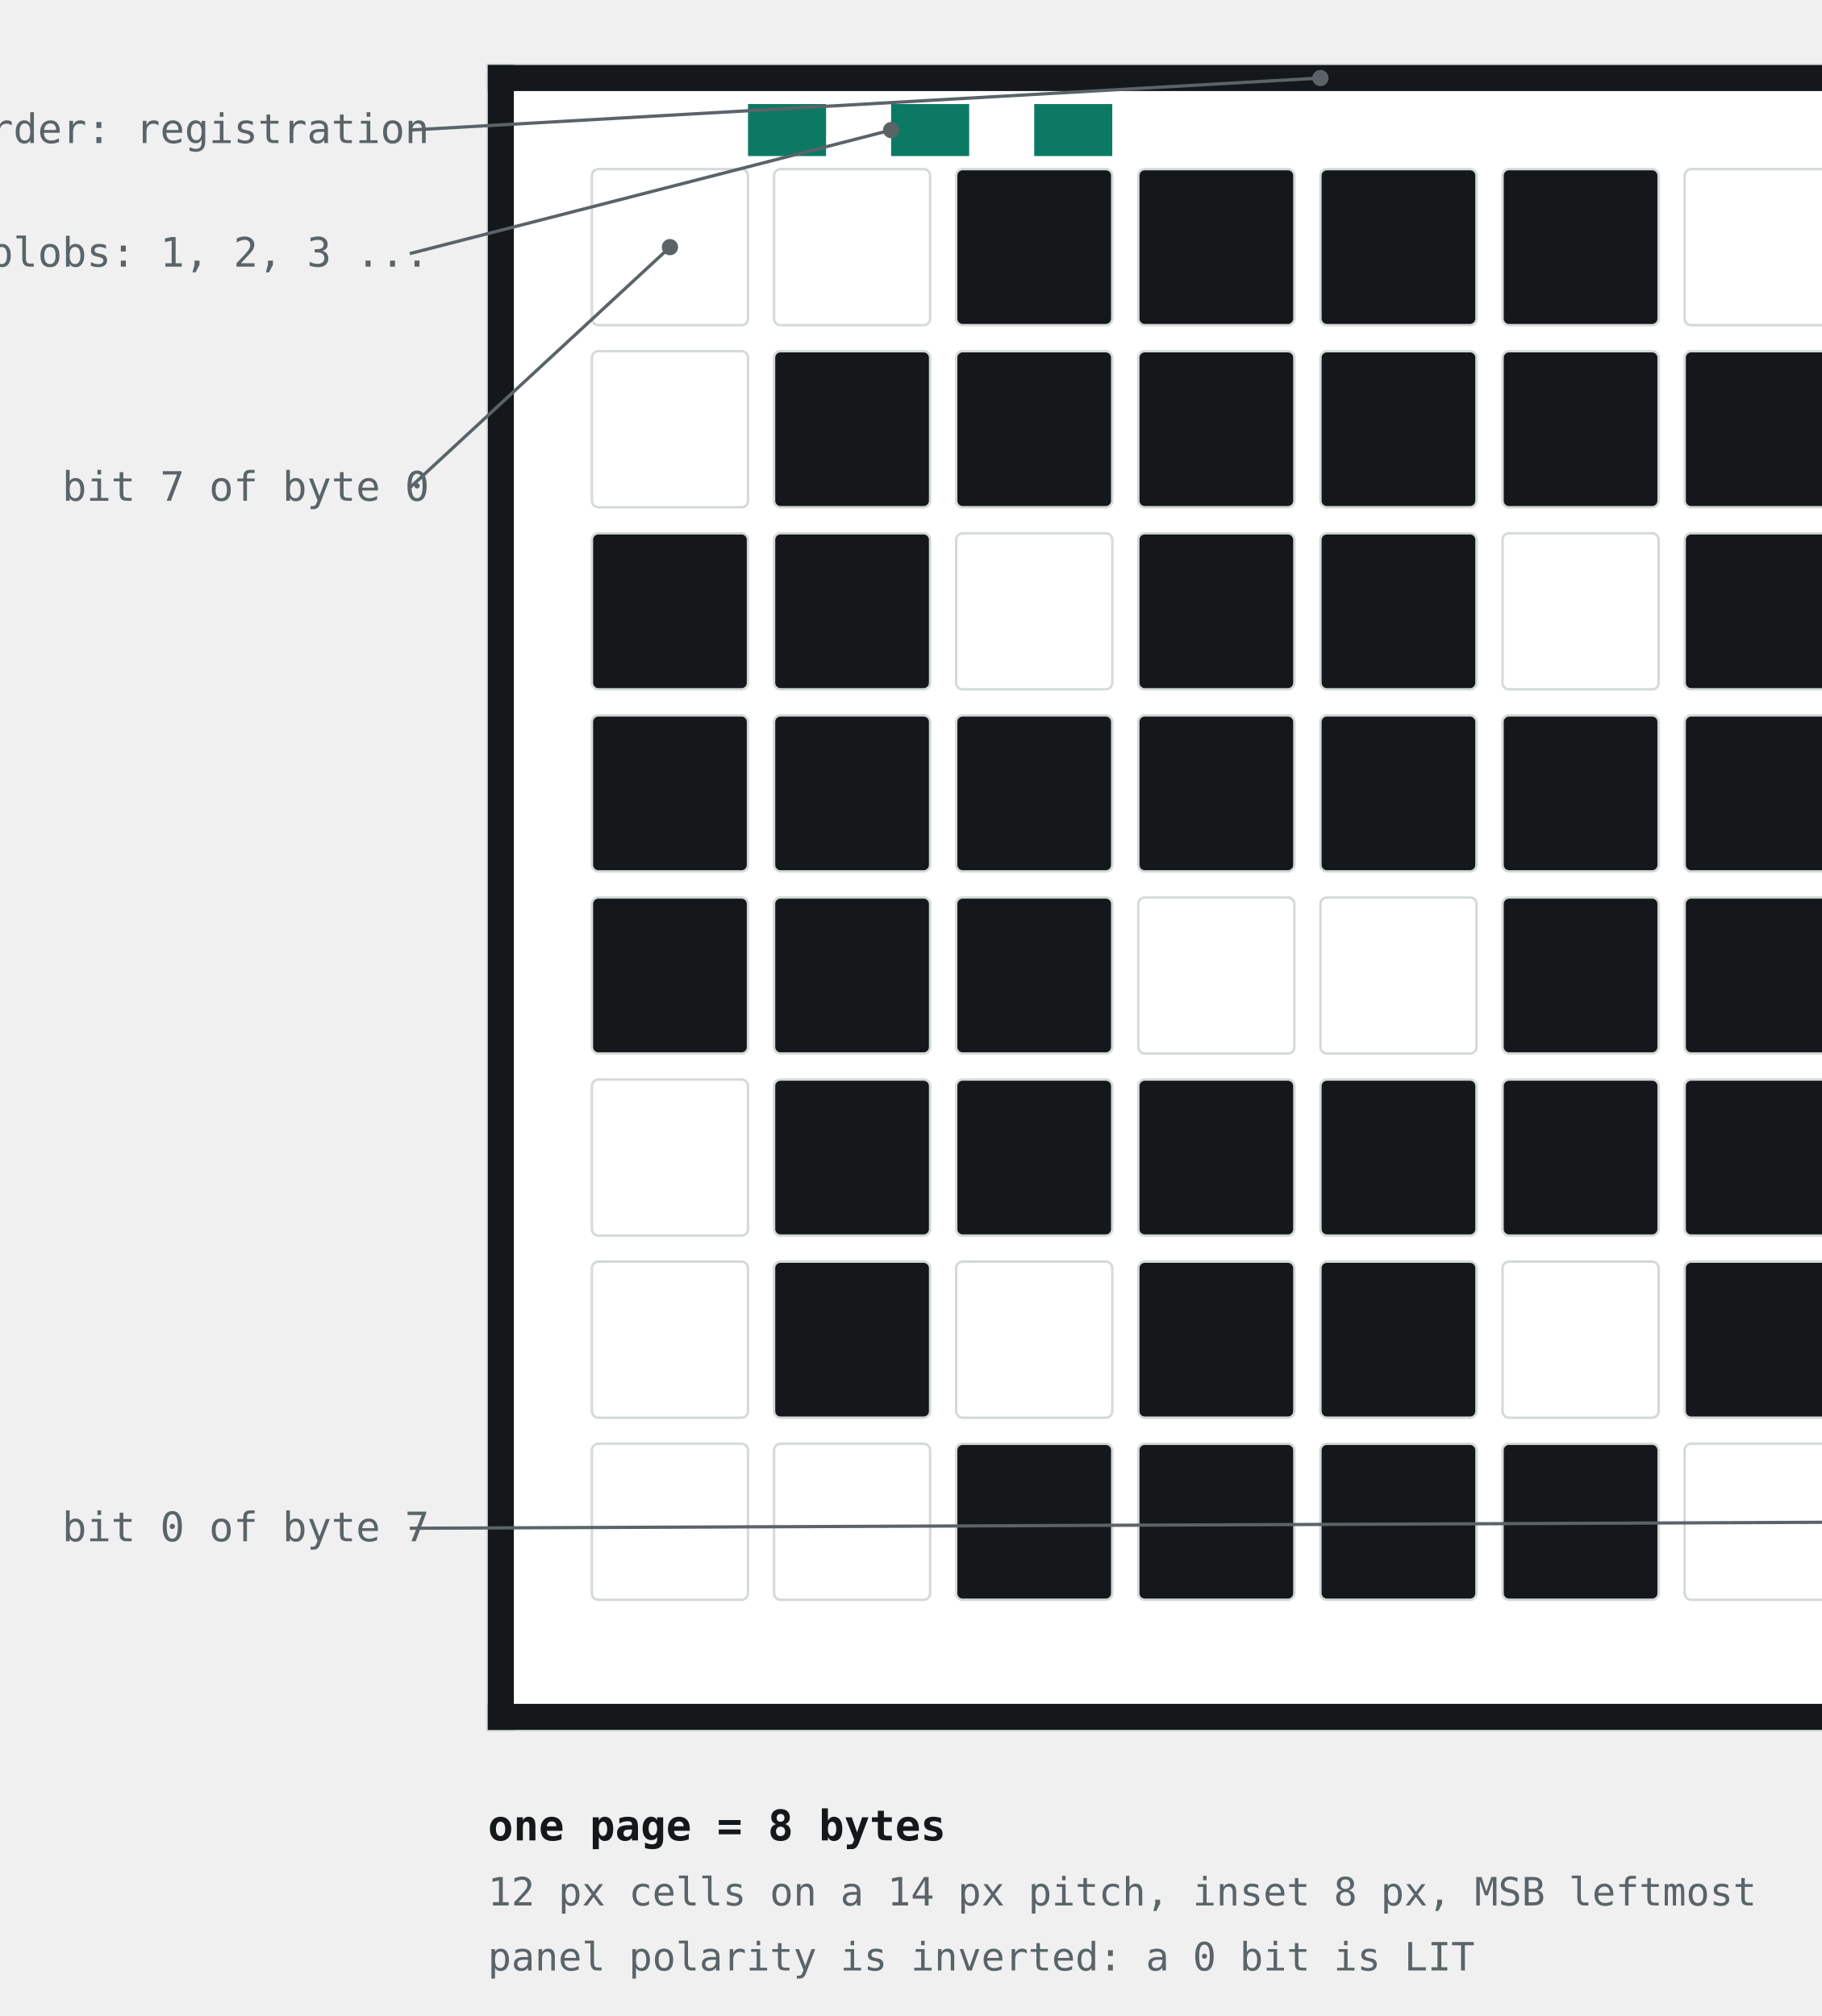
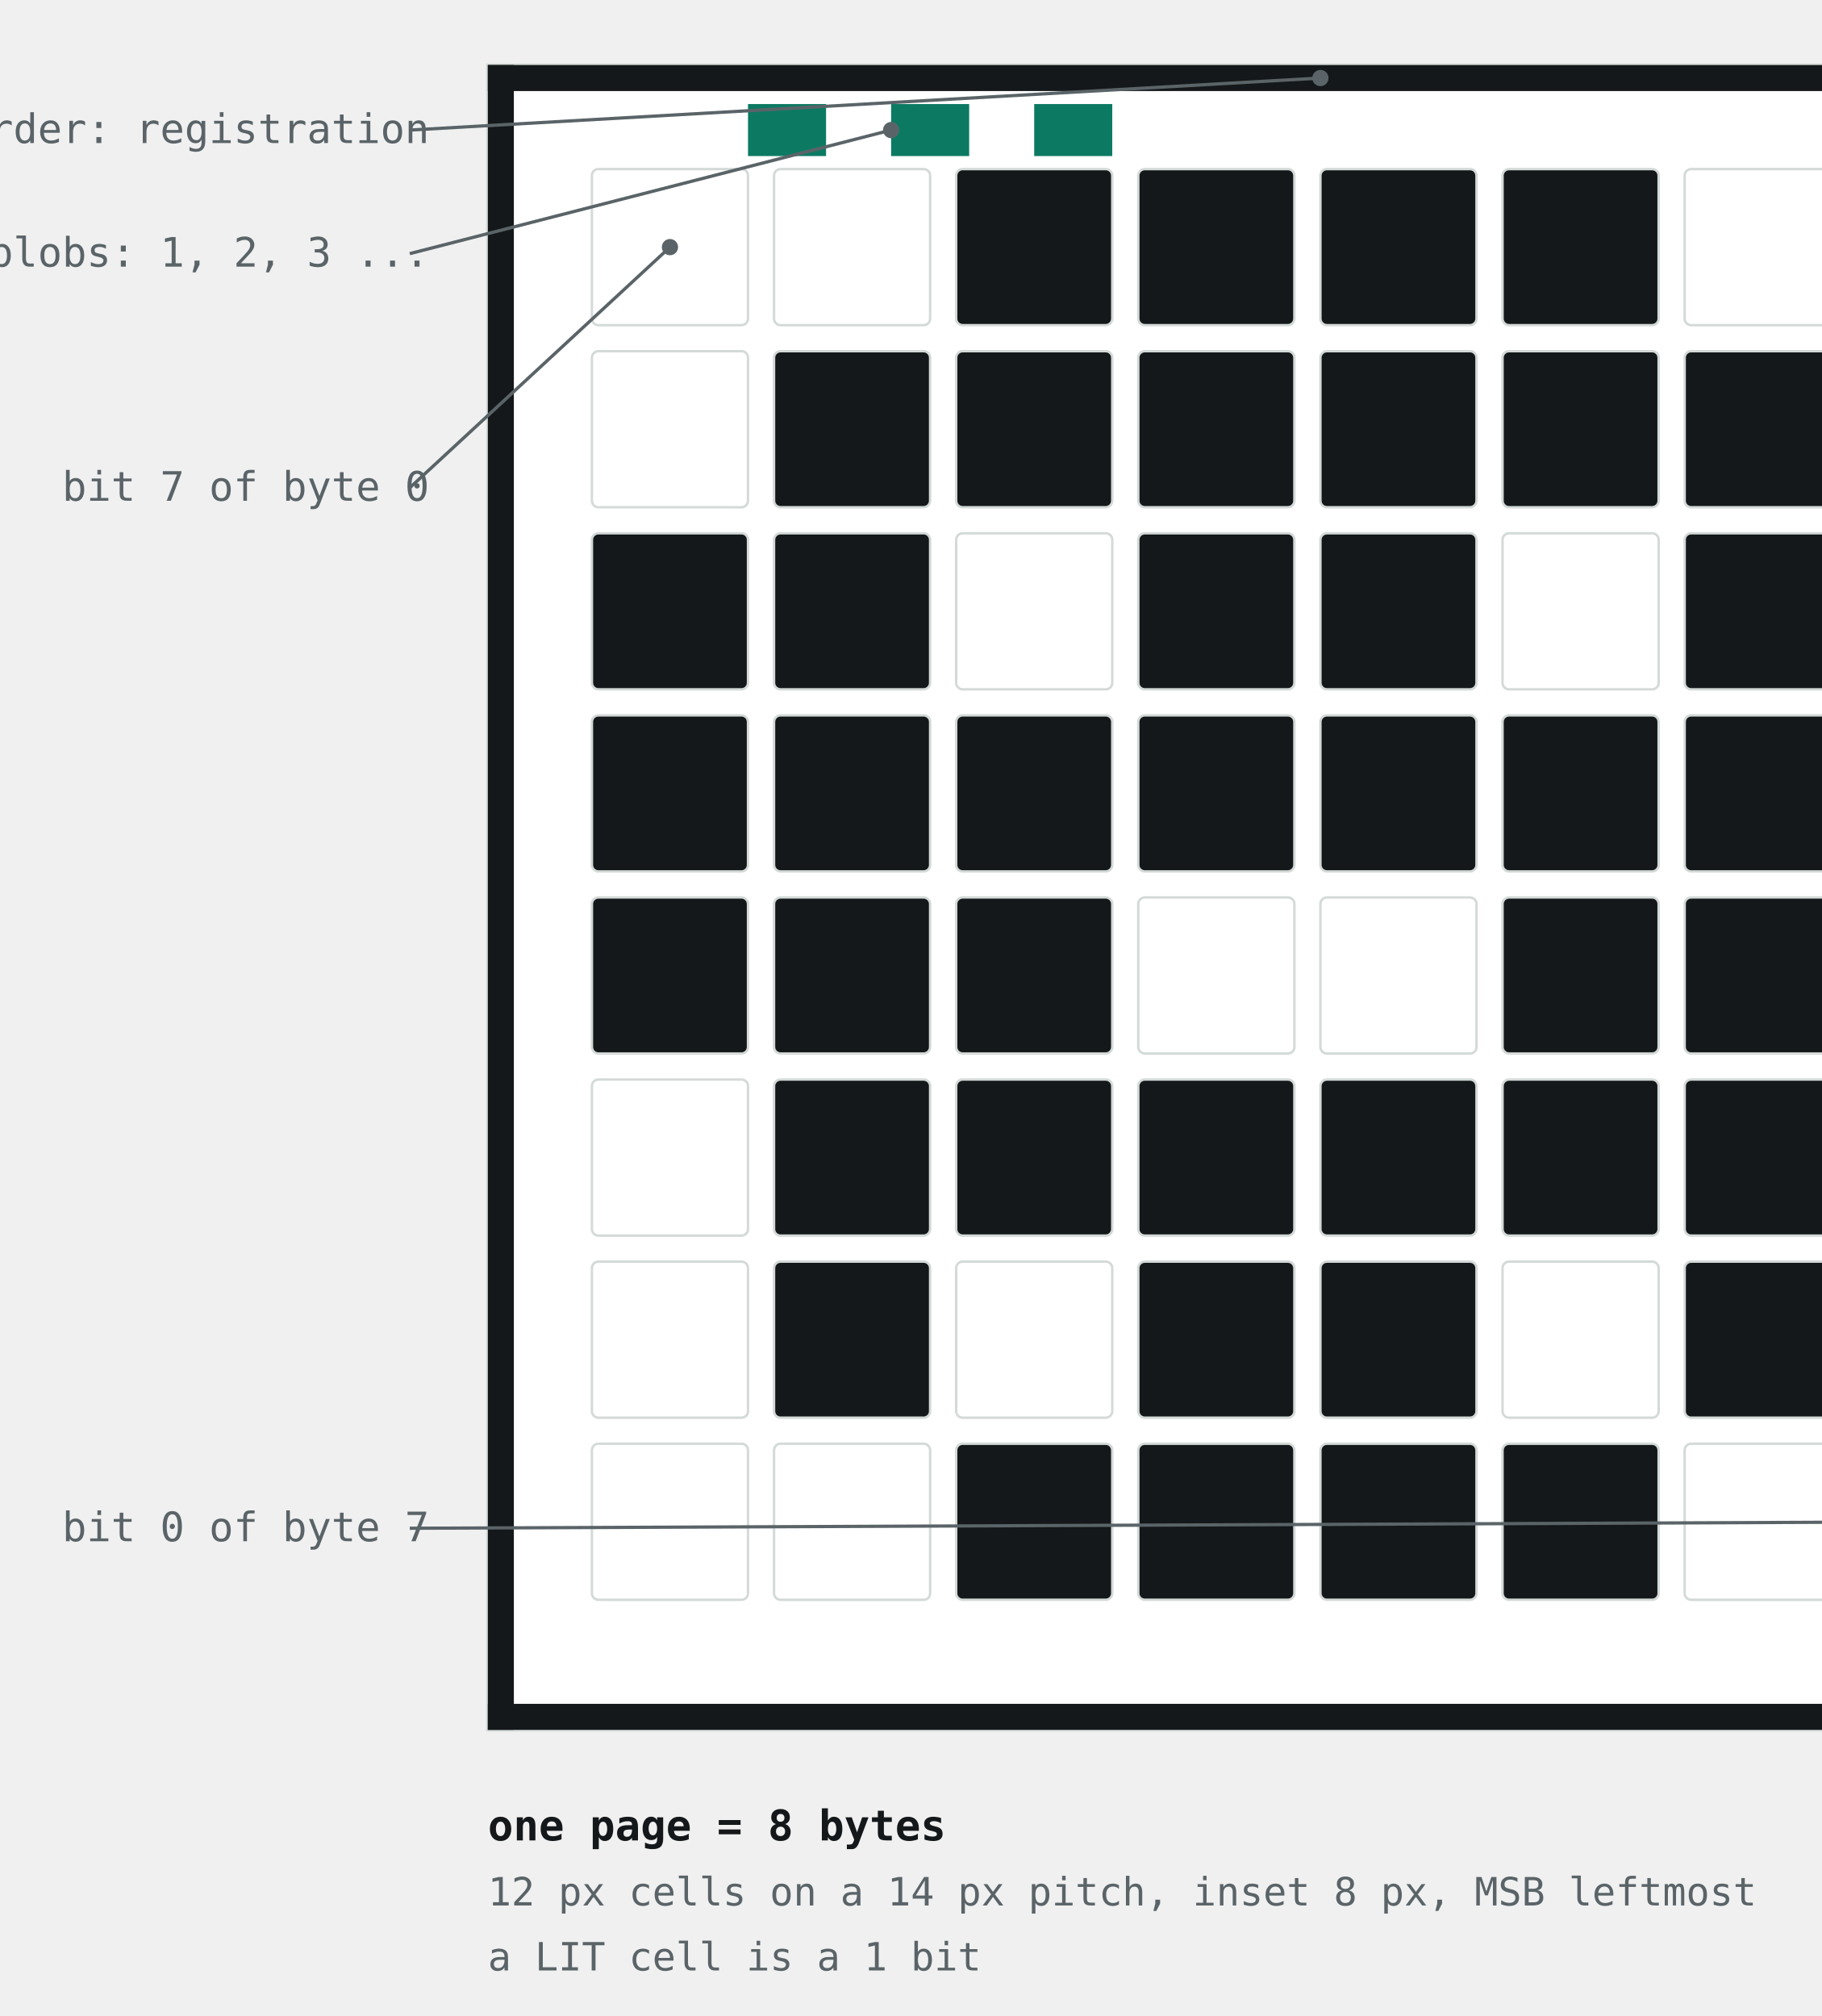
<svg xmlns="http://www.w3.org/2000/svg" width="560" height="620" viewBox="0 0 560 620" font-family="ui-monospace,SFMono-Regular,Menlo,monospace" role="img" aria-label="layout of one 128 by 128 payload page">
  <rect x="150.0" y="20" width="512.0" height="512.0" fill="#FFFFFF" stroke="#D3DAD7" />
  <rect x="150.0" y="20.0" width="512.0" height="8.0" fill="#14181A" />
  <rect x="150.0" y="524.0" width="512.0" height="8.0" fill="#14181A" />
  <rect x="150.0" y="20.0" width="8.0" height="512.0" fill="#14181A" />
  <rect x="654.0" y="20.0" width="8.0" height="512.0" fill="#14181A" />
  <rect x="230.0" y="32.0" width="24.0" height="16.0" fill="#0C7A63" />
  <rect x="274.0" y="32.0" width="24.0" height="16.0" fill="#0C7A63" />
  <rect x="318.0" y="32.0" width="24.0" height="16.0" fill="#0C7A63" />
  <rect x="182.0" y="52.0" width="48.0" height="48.0" rx="2" fill="none" stroke="#D3DAD7" stroke-width="0.75" />
  <rect x="238.0" y="52.0" width="48.0" height="48.0" rx="2" fill="none" stroke="#D3DAD7" stroke-width="0.75" />
  <rect x="294.0" y="52.0" width="48.0" height="48.0" rx="2" fill="#14181A" stroke="#D3DAD7" stroke-width="0.75" />
  <rect x="350.0" y="52.0" width="48.0" height="48.0" rx="2" fill="#14181A" stroke="#D3DAD7" stroke-width="0.75" />
  <rect x="406.0" y="52.0" width="48.0" height="48.0" rx="2" fill="#14181A" stroke="#D3DAD7" stroke-width="0.75" />
  <rect x="462.0" y="52.0" width="48.0" height="48.0" rx="2" fill="#14181A" stroke="#D3DAD7" stroke-width="0.75" />
  <rect x="518.0" y="52.0" width="48.0" height="48.0" rx="2" fill="none" stroke="#D3DAD7" stroke-width="0.75" />
  <rect x="574.0" y="52.0" width="48.0" height="48.0" rx="2" fill="none" stroke="#D3DAD7" stroke-width="0.75" />
  <rect x="182.0" y="108.0" width="48.0" height="48.0" rx="2" fill="none" stroke="#D3DAD7" stroke-width="0.75" />
  <rect x="238.0" y="108.0" width="48.0" height="48.0" rx="2" fill="#14181A" stroke="#D3DAD7" stroke-width="0.75" />
  <rect x="294.0" y="108.0" width="48.0" height="48.0" rx="2" fill="#14181A" stroke="#D3DAD7" stroke-width="0.75" />
  <rect x="350.0" y="108.0" width="48.0" height="48.0" rx="2" fill="#14181A" stroke="#D3DAD7" stroke-width="0.75" />
  <rect x="406.0" y="108.0" width="48.0" height="48.0" rx="2" fill="#14181A" stroke="#D3DAD7" stroke-width="0.75" />
  <rect x="462.0" y="108.0" width="48.0" height="48.0" rx="2" fill="#14181A" stroke="#D3DAD7" stroke-width="0.75" />
  <rect x="518.0" y="108.0" width="48.0" height="48.0" rx="2" fill="#14181A" stroke="#D3DAD7" stroke-width="0.75" />
  <rect x="574.0" y="108.0" width="48.0" height="48.0" rx="2" fill="none" stroke="#D3DAD7" stroke-width="0.75" />
  <rect x="182.0" y="164.0" width="48.0" height="48.0" rx="2" fill="#14181A" stroke="#D3DAD7" stroke-width="0.75" />
  <rect x="238.0" y="164.0" width="48.0" height="48.0" rx="2" fill="#14181A" stroke="#D3DAD7" stroke-width="0.75" />
  <rect x="294.0" y="164.0" width="48.0" height="48.0" rx="2" fill="none" stroke="#D3DAD7" stroke-width="0.75" />
  <rect x="350.0" y="164.0" width="48.0" height="48.0" rx="2" fill="#14181A" stroke="#D3DAD7" stroke-width="0.75" />
  <rect x="406.0" y="164.0" width="48.0" height="48.0" rx="2" fill="#14181A" stroke="#D3DAD7" stroke-width="0.75" />
  <rect x="462.0" y="164.0" width="48.0" height="48.0" rx="2" fill="none" stroke="#D3DAD7" stroke-width="0.75" />
  <rect x="518.0" y="164.0" width="48.0" height="48.0" rx="2" fill="#14181A" stroke="#D3DAD7" stroke-width="0.75" />
  <rect x="574.0" y="164.0" width="48.0" height="48.0" rx="2" fill="#14181A" stroke="#D3DAD7" stroke-width="0.75" />
  <rect x="182.0" y="220.0" width="48.0" height="48.0" rx="2" fill="#14181A" stroke="#D3DAD7" stroke-width="0.75" />
  <rect x="238.0" y="220.0" width="48.0" height="48.0" rx="2" fill="#14181A" stroke="#D3DAD7" stroke-width="0.75" />
  <rect x="294.0" y="220.0" width="48.0" height="48.0" rx="2" fill="#14181A" stroke="#D3DAD7" stroke-width="0.75" />
  <rect x="350.0" y="220.0" width="48.0" height="48.0" rx="2" fill="#14181A" stroke="#D3DAD7" stroke-width="0.75" />
  <rect x="406.0" y="220.0" width="48.0" height="48.0" rx="2" fill="#14181A" stroke="#D3DAD7" stroke-width="0.75" />
  <rect x="462.0" y="220.0" width="48.0" height="48.0" rx="2" fill="#14181A" stroke="#D3DAD7" stroke-width="0.75" />
  <rect x="518.0" y="220.0" width="48.0" height="48.0" rx="2" fill="#14181A" stroke="#D3DAD7" stroke-width="0.75" />
  <rect x="574.0" y="220.0" width="48.0" height="48.0" rx="2" fill="#14181A" stroke="#D3DAD7" stroke-width="0.75" />
  <rect x="182.0" y="276.0" width="48.0" height="48.0" rx="2" fill="#14181A" stroke="#D3DAD7" stroke-width="0.75" />
  <rect x="238.0" y="276.0" width="48.0" height="48.0" rx="2" fill="#14181A" stroke="#D3DAD7" stroke-width="0.75" />
  <rect x="294.0" y="276.0" width="48.0" height="48.0" rx="2" fill="#14181A" stroke="#D3DAD7" stroke-width="0.75" />
  <rect x="350.0" y="276.0" width="48.0" height="48.0" rx="2" fill="none" stroke="#D3DAD7" stroke-width="0.75" />
  <rect x="406.0" y="276.0" width="48.0" height="48.0" rx="2" fill="none" stroke="#D3DAD7" stroke-width="0.75" />
  <rect x="462.0" y="276.0" width="48.0" height="48.0" rx="2" fill="#14181A" stroke="#D3DAD7" stroke-width="0.75" />
  <rect x="518.0" y="276.0" width="48.0" height="48.0" rx="2" fill="#14181A" stroke="#D3DAD7" stroke-width="0.75" />
  <rect x="574.0" y="276.0" width="48.0" height="48.0" rx="2" fill="#14181A" stroke="#D3DAD7" stroke-width="0.75" />
  <rect x="182.0" y="332.0" width="48.0" height="48.0" rx="2" fill="none" stroke="#D3DAD7" stroke-width="0.75" />
  <rect x="238.0" y="332.0" width="48.0" height="48.0" rx="2" fill="#14181A" stroke="#D3DAD7" stroke-width="0.75" />
  <rect x="294.0" y="332.0" width="48.0" height="48.0" rx="2" fill="#14181A" stroke="#D3DAD7" stroke-width="0.75" />
  <rect x="350.0" y="332.0" width="48.0" height="48.0" rx="2" fill="#14181A" stroke="#D3DAD7" stroke-width="0.75" />
  <rect x="406.0" y="332.0" width="48.0" height="48.0" rx="2" fill="#14181A" stroke="#D3DAD7" stroke-width="0.75" />
  <rect x="462.0" y="332.0" width="48.0" height="48.0" rx="2" fill="#14181A" stroke="#D3DAD7" stroke-width="0.75" />
  <rect x="518.0" y="332.0" width="48.0" height="48.0" rx="2" fill="#14181A" stroke="#D3DAD7" stroke-width="0.75" />
  <rect x="574.0" y="332.0" width="48.0" height="48.0" rx="2" fill="none" stroke="#D3DAD7" stroke-width="0.75" />
  <rect x="182.0" y="388.0" width="48.0" height="48.0" rx="2" fill="none" stroke="#D3DAD7" stroke-width="0.75" />
  <rect x="238.0" y="388.0" width="48.0" height="48.0" rx="2" fill="#14181A" stroke="#D3DAD7" stroke-width="0.75" />
  <rect x="294.0" y="388.0" width="48.0" height="48.0" rx="2" fill="none" stroke="#D3DAD7" stroke-width="0.75" />
  <rect x="350.0" y="388.0" width="48.0" height="48.0" rx="2" fill="#14181A" stroke="#D3DAD7" stroke-width="0.75" />
  <rect x="406.0" y="388.0" width="48.0" height="48.0" rx="2" fill="#14181A" stroke="#D3DAD7" stroke-width="0.75" />
  <rect x="462.0" y="388.0" width="48.0" height="48.0" rx="2" fill="none" stroke="#D3DAD7" stroke-width="0.75" />
  <rect x="518.0" y="388.0" width="48.0" height="48.0" rx="2" fill="#14181A" stroke="#D3DAD7" stroke-width="0.75" />
  <rect x="574.0" y="388.0" width="48.0" height="48.0" rx="2" fill="none" stroke="#D3DAD7" stroke-width="0.75" />
  <rect x="182.0" y="444.0" width="48.0" height="48.0" rx="2" fill="none" stroke="#D3DAD7" stroke-width="0.75" />
  <rect x="238.0" y="444.0" width="48.0" height="48.0" rx="2" fill="none" stroke="#D3DAD7" stroke-width="0.75" />
  <rect x="294.0" y="444.0" width="48.0" height="48.0" rx="2" fill="#14181A" stroke="#D3DAD7" stroke-width="0.75" />
  <rect x="350.0" y="444.0" width="48.0" height="48.0" rx="2" fill="#14181A" stroke="#D3DAD7" stroke-width="0.75" />
  <rect x="406.0" y="444.0" width="48.0" height="48.0" rx="2" fill="#14181A" stroke="#D3DAD7" stroke-width="0.75" />
  <rect x="462.0" y="444.0" width="48.0" height="48.0" rx="2" fill="#14181A" stroke="#D3DAD7" stroke-width="0.75" />
  <rect x="518.0" y="444.0" width="48.0" height="48.0" rx="2" fill="none" stroke="#D3DAD7" stroke-width="0.75" />
  <rect x="574.0" y="444.0" width="48.0" height="48.0" rx="2" fill="none" stroke="#D3DAD7" stroke-width="0.75" />
  <line x1="406.0" y1="24.0" x2="126.0" y2="40" stroke="#5A6468" stroke-width="1" />
  <circle cx="406.0" cy="24.0" r="2.5" fill="#5A6468" />
  <text x="132.0" y="44" font-size="12.5" fill="#5A6468" text-anchor="end">2 px lit border: registration</text>
  <line x1="274.0" y1="40.0" x2="126.0" y2="78" stroke="#5A6468" stroke-width="1" />
  <circle cx="274.0" cy="40.0" r="2.5" fill="#5A6468" />
  <text x="132.0" y="82" font-size="12.5" fill="#5A6468" text-anchor="end">page tag blobs: 1, 2, 3 ...</text>
  <line x1="206.0" y1="76.0" x2="126.0" y2="150" stroke="#5A6468" stroke-width="1" />
  <circle cx="206.0" cy="76.0" r="2.5" fill="#5A6468" />
  <text x="132.0" y="154" font-size="12.5" fill="#5A6468" text-anchor="end">bit 7 of byte 0</text>
  <line x1="598.0" y1="468.0" x2="126.0" y2="470" stroke="#5A6468" stroke-width="1" />
  <circle cx="598.0" cy="468.0" r="2.5" fill="#5A6468" />
  <text x="132.0" y="474" font-size="12.5" fill="#5A6468" text-anchor="end">bit 0 of byte 7</text>
  <text x="150.0" y="566.0" font-size="13" fill="#14181A" font-weight="600">one page = 8 bytes</text>
  <text x="150.0" y="586.0" font-size="12" fill="#5A6468">12 px cells on a 14 px pitch, inset 8 px, MSB leftmost</text>
-   <text x="150.0" y="606.0" font-size="12" fill="#5A6468">panel polarity is inverted: a 0 bit is LIT</text>
+   <text x="150.0" y="606.0" font-size="12" fill="#5A6468">a LIT cell is a 1 bit</text>
</svg>
